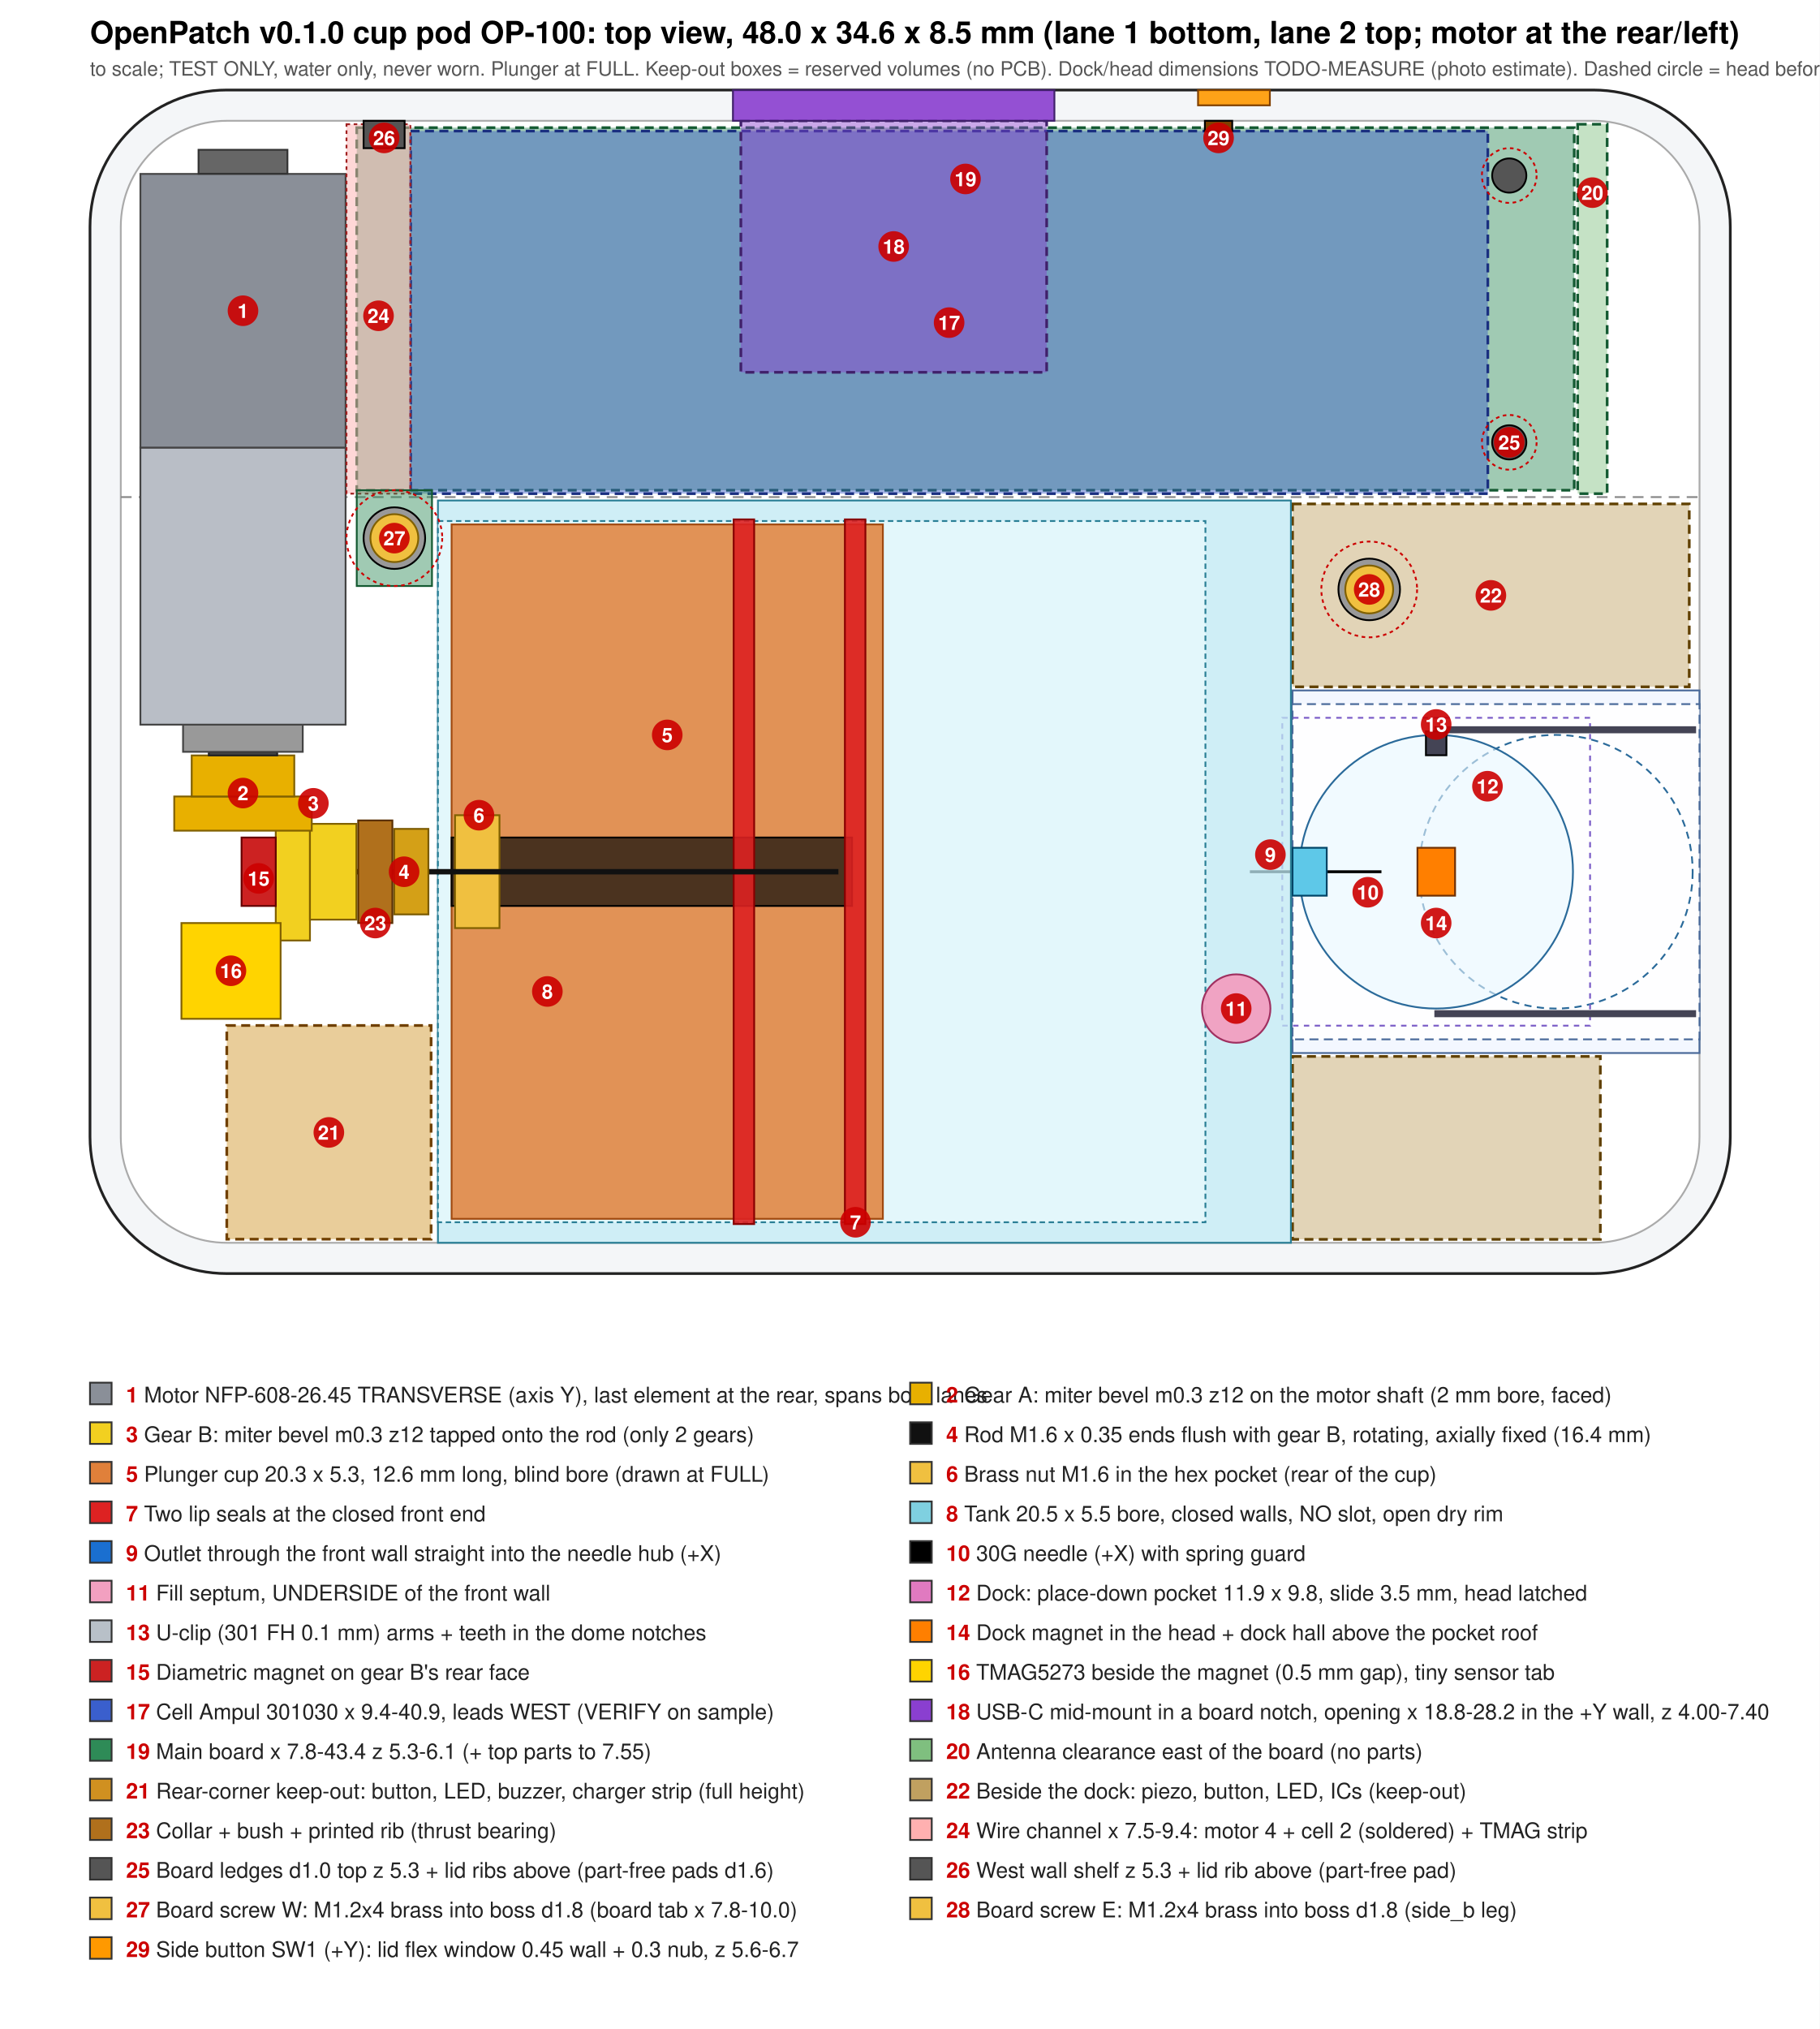
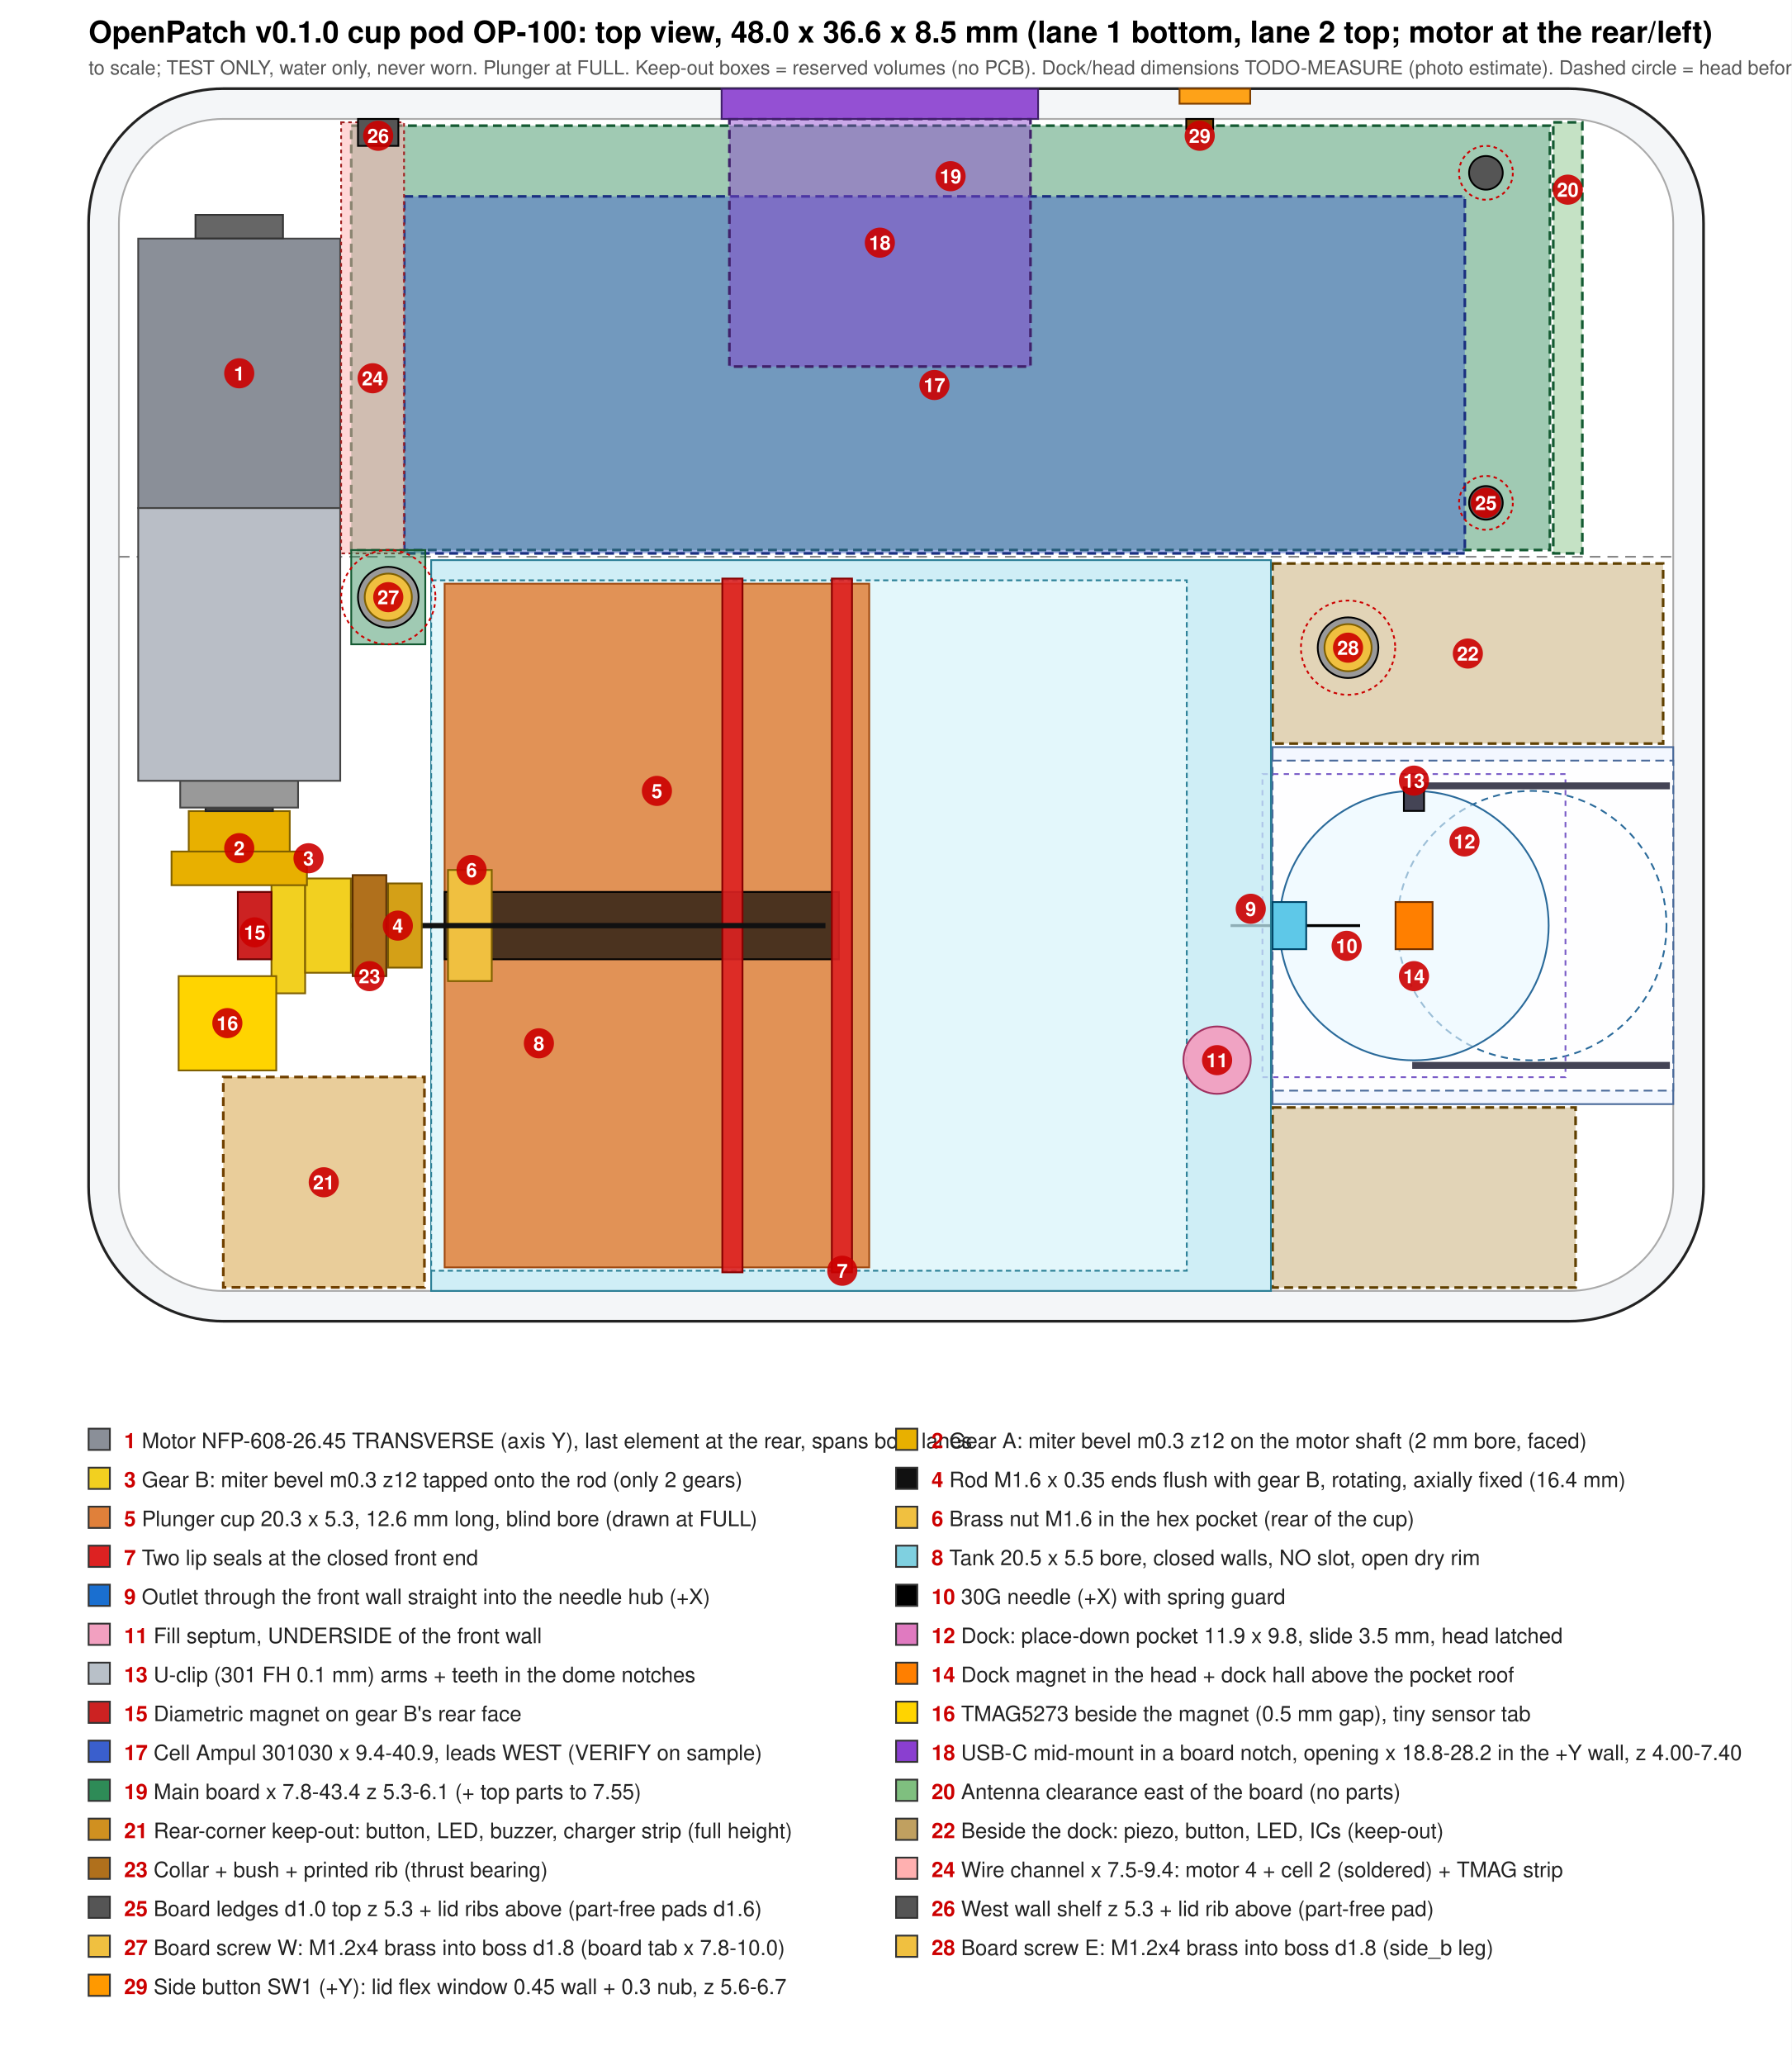
- <svg xmlns="http://www.w3.org/2000/svg" width="1011" height="1127" viewBox="0 0 1011 1127" font-family="Helvetica,Arial,sans-serif">
+ <svg xmlns="http://www.w3.org/2000/svg" width="1011" height="1165" viewBox="0 0 1011 1165" font-family="Helvetica,Arial,sans-serif">
  <rect width="100%" height="100%" fill="#ffffff" />
-   <text x="50" y="24" font-size="17" font-weight="bold">OpenPatch v0.1.0 cup pod OP-100: top view, 48.0 x 34.6 x 8.5 mm (lane 1 bottom, lane 2 top; motor at the rear/left)</text>
+   <text x="50" y="24" font-size="17" font-weight="bold">OpenPatch v0.1.0 cup pod OP-100: top view, 48.0 x 36.6 x 8.5 mm (lane 1 bottom, lane 2 top; motor at the rear/left)</text>
  <text x="50" y="42" font-size="11" fill="#555">to scale; TEST ONLY, water only, never worn. Plunger at FULL. Keep-out boxes = reserved volumes (no PCB). Dock/head dimensions TODO-MEASURE (photo estimate). Dashed circle = head before the slide.</text>
-   <rect x="50.0" y="50.0" width="911.3" height="657.4" rx="76.0" fill="#f4f6f8" fill-opacity="1.0" stroke="#222" stroke-width="1.5" />
-   <rect x="67.1" y="67.1" width="877.1" height="623.2" rx="58.9" fill="#ffffff" fill-opacity="1.0" stroke="#aaa" stroke-width="1.0" />
-   <line x1="67.1" y1="276.1" x2="944.2" y2="276.1" stroke="#888" stroke-width="1.0" stroke-dasharray="6,4" />
-   <rect x="718.1" y="383.5" width="226.1" height="201.4" rx="0.0" fill="#e8f0ff" fill-opacity="0.5" stroke="#4a6a9a" stroke-width="1.0" />
-   <rect x="718.1" y="391.1" width="226.1" height="186.2" rx="0.0" fill="#ffffff" fill-opacity="0.9" stroke="#4a6a9a" stroke-width="1.0" stroke-dasharray="5,3" />
-   <circle cx="864.4" cy="484.2" r="76.0" fill="none" fill-opacity="1.0" stroke="#2a6a9a" stroke-width="1" stroke-dasharray="4,3" />
-   <circle cx="797.9" cy="484.2" r="76.0" fill="#e8f6ff" fill-opacity="0.6" stroke="#2a6a9a" stroke-width="1" />
-   <rect x="712.4" y="398.7" width="171.0" height="171.0" rx="0.0" fill="none" fill-opacity="1.0" stroke="#7a5cc7" stroke-width="1.0" stroke-dasharray="3,3" />
-   <rect x="797.9" y="562.1" width="143.4" height="1.9" rx="0.0" fill="#b8c0c8" fill-opacity="1.0" stroke="#445" stroke-width="2" />
-   <rect x="792.2" y="558.2" width="11.4" height="-5.7" rx="0.0" fill="#445" fill-opacity="1.0" stroke="#000" stroke-width="1.0" />
-   <rect x="797.9" y="404.4" width="143.4" height="1.9" rx="0.0" fill="#b8c0c8" fill-opacity="1.0" stroke="#445" stroke-width="2" />
-   <rect x="792.2" y="406.2" width="11.4" height="13.3" rx="0.0" fill="#445" fill-opacity="1.0" stroke="#000" stroke-width="1.0" />
-   <rect x="787.5" y="470.9" width="20.9" height="26.6" rx="0.0" fill="#ff7f00" fill-opacity="1.0" stroke="#703000" stroke-width="1.0" />
-   <line x1="694.4" y1="484.2" x2="767.5" y2="484.2" stroke="#000" stroke-width="1.6" />
-   <rect x="718.1" y="470.9" width="19.0" height="26.6" rx="0.0" fill="#5ec8e8" fill-opacity="1.0" stroke="#046" stroke-width="1.0" />
-   <rect x="198.2" y="70.9" width="676.4" height="201.4" rx="0.0" fill="#2e8b57" fill-opacity="0.45" stroke="#145a32" stroke-width="1.5" stroke-dasharray="5,3" />
-   <rect x="876.5" y="69.0" width="16.4" height="205.2" rx="0.0" fill="#7fbf7f" fill-opacity="0.45" stroke="#145a32" stroke-width="1.5" stroke-dasharray="5,3" />
-   <rect x="126.0" y="569.6" width="113.5" height="118.7" rx="0.0" fill="#d09020" fill-opacity="0.45" stroke="#704000" stroke-width="1.5" stroke-dasharray="5,3" />
-   <rect x="718.1" y="586.8" width="171.0" height="101.6" rx="0.0" fill="#c0a060" fill-opacity="0.45" stroke="#604000" stroke-width="1.5" stroke-dasharray="5,3" />
-   <rect x="718.1" y="279.9" width="220.4" height="101.6" rx="0.0" fill="#c0a060" fill-opacity="0.45" stroke="#604000" stroke-width="1.5" stroke-dasharray="5,3" />
-   <rect x="228.1" y="72.8" width="598.5" height="201.4" rx="0.0" fill="#3a5fcd" fill-opacity="0.45" stroke="#1a2f80" stroke-width="1.5" stroke-dasharray="5,3" />
+   <rect x="50.0" y="50.0" width="911.3" height="695.4" rx="76.0" fill="#f4f6f8" fill-opacity="1.0" stroke="#222" stroke-width="1.5" />
+   <rect x="67.1" y="67.1" width="877.1" height="661.2" rx="58.9" fill="#ffffff" fill-opacity="1.0" stroke="#aaa" stroke-width="1.0" />
+   <line x1="67.1" y1="314.1" x2="944.2" y2="314.1" stroke="#888" stroke-width="1.0" stroke-dasharray="6,4" />
+   <rect x="718.1" y="421.5" width="226.1" height="201.4" rx="0.0" fill="#e8f0ff" fill-opacity="0.5" stroke="#4a6a9a" stroke-width="1.0" />
+   <rect x="718.1" y="429.1" width="226.1" height="186.2" rx="0.0" fill="#ffffff" fill-opacity="0.9" stroke="#4a6a9a" stroke-width="1.0" stroke-dasharray="5,3" />
+   <circle cx="864.4" cy="522.2" r="76.0" fill="none" fill-opacity="1.0" stroke="#2a6a9a" stroke-width="1" stroke-dasharray="4,3" />
+   <circle cx="797.9" cy="522.2" r="76.0" fill="#e8f6ff" fill-opacity="0.6" stroke="#2a6a9a" stroke-width="1" />
+   <rect x="712.4" y="436.7" width="171.0" height="171.0" rx="0.0" fill="none" fill-opacity="1.0" stroke="#7a5cc7" stroke-width="1.0" stroke-dasharray="3,3" />
+   <rect x="797.9" y="600.1" width="143.4" height="1.9" rx="0.0" fill="#b8c0c8" fill-opacity="1.0" stroke="#445" stroke-width="2" />
+   <rect x="792.2" y="596.2" width="11.4" height="-5.7" rx="0.0" fill="#445" fill-opacity="1.0" stroke="#000" stroke-width="1.0" />
+   <rect x="797.9" y="442.4" width="143.4" height="1.9" rx="0.0" fill="#b8c0c8" fill-opacity="1.0" stroke="#445" stroke-width="2" />
+   <rect x="792.2" y="444.2" width="11.4" height="13.3" rx="0.0" fill="#445" fill-opacity="1.0" stroke="#000" stroke-width="1.0" />
+   <rect x="787.5" y="508.9" width="20.9" height="26.6" rx="0.0" fill="#ff7f00" fill-opacity="1.0" stroke="#703000" stroke-width="1.0" />
+   <line x1="694.4" y1="522.2" x2="767.5" y2="522.2" stroke="#000" stroke-width="1.6" />
+   <rect x="718.1" y="508.9" width="19.0" height="26.6" rx="0.0" fill="#5ec8e8" fill-opacity="1.0" stroke="#046" stroke-width="1.0" />
+   <rect x="198.2" y="70.9" width="676.4" height="239.4" rx="0.0" fill="#2e8b57" fill-opacity="0.45" stroke="#145a32" stroke-width="1.5" stroke-dasharray="5,3" />
+   <rect x="876.5" y="69.0" width="16.4" height="243.2" rx="0.0" fill="#7fbf7f" fill-opacity="0.45" stroke="#145a32" stroke-width="1.5" stroke-dasharray="5,3" />
+   <rect x="126.0" y="607.6" width="113.5" height="118.7" rx="0.0" fill="#d09020" fill-opacity="0.45" stroke="#704000" stroke-width="1.5" stroke-dasharray="5,3" />
+   <rect x="718.1" y="624.8" width="171.0" height="101.6" rx="0.0" fill="#c0a060" fill-opacity="0.45" stroke="#604000" stroke-width="1.5" stroke-dasharray="5,3" />
+   <rect x="718.1" y="317.9" width="220.4" height="101.6" rx="0.0" fill="#c0a060" fill-opacity="0.45" stroke="#604000" stroke-width="1.5" stroke-dasharray="5,3" />
+   <rect x="228.1" y="110.8" width="598.5" height="201.4" rx="0.0" fill="#3a5fcd" fill-opacity="0.45" stroke="#1a2f80" stroke-width="1.5" stroke-dasharray="5,3" />
  <rect x="411.6" y="67.1" width="169.9" height="139.7" rx="0.0" fill="#8a3fd0" fill-opacity="0.45" stroke="#40206a" stroke-width="1.5" stroke-dasharray="5,3" />
-   <rect x="243.3" y="278.0" width="473.9" height="412.3" rx="0.0" fill="#bfe8f2" fill-opacity="0.75" stroke="#2a7f96" stroke-width="1.0" />
-   <rect x="243.3" y="289.4" width="426.4" height="389.5" rx="0.0" fill="#e8f8fc" fill-opacity="0.8" stroke="#2a7f96" stroke-width="1.0" stroke-dasharray="3,2" />
-   <rect x="250.9" y="291.3" width="239.6" height="385.7" rx="0.0" fill="#e0803a" fill-opacity="0.85" stroke="#a04a10" stroke-width="1.0" />
-   <rect x="250.9" y="465.2" width="222.5" height="38.0" rx="0.0" fill="#3b2a1a" fill-opacity="0.9" stroke="#000" stroke-width="1.0" />
-   <rect x="407.6" y="288.5" width="11.4" height="391.4" rx="0.0" fill="#dd2222" fill-opacity="0.9" stroke="#880000" stroke-width="1.0" />
-   <rect x="469.4" y="288.5" width="11.4" height="391.4" rx="0.0" fill="#dd2222" fill-opacity="0.9" stroke="#880000" stroke-width="1.0" />
-   <rect x="252.8" y="452.8" width="24.7" height="62.7" rx="0.0" fill="#f0c040" fill-opacity="1.0" stroke="#806000" stroke-width="1.0" />
-   <line x1="153.2" y1="484.2" x2="465.8" y2="484.2" stroke="#111" stroke-width="3.0" />
-   <rect x="219.0" y="460.4" width="19.0" height="47.5" rx="0.0" fill="#d4a017" fill-opacity="1.0" stroke="#7a5a00" stroke-width="1.0" />
-   <rect x="199.0" y="455.7" width="19.0" height="57.0" rx="0.0" fill="#b0701c" fill-opacity="1.0" stroke="#5a3000" stroke-width="1.0" />
-   <rect x="153.2" y="446.0" width="19.0" height="76.4" rx="0.0" fill="#f2d020" fill-opacity="1.0" stroke="#806000" stroke-width="1.0" />
-   <rect x="172.2" y="457.6" width="25.8" height="53.2" rx="0.0" fill="#f2d020" fill-opacity="1.0" stroke="#806000" stroke-width="1.0" />
-   <rect x="134.2" y="465.2" width="19.0" height="38.0" rx="0.0" fill="#cc2222" fill-opacity="1.0" stroke="#660000" stroke-width="1.0" />
-   <rect x="100.8" y="512.7" width="55.1" height="53.2" rx="0.0" fill="#ffd400" fill-opacity="1.0" stroke="#806000" stroke-width="1.0" />
-   <rect x="96.8" y="442.4" width="76.4" height="19.0" rx="0.0" fill="#e8b000" fill-opacity="1.0" stroke="#806000" stroke-width="1.0" />
-   <rect x="106.5" y="419.6" width="57.0" height="22.8" rx="0.0" fill="#e8b000" fill-opacity="1.0" stroke="#806000" stroke-width="1.0" />
-   <rect x="116.0" y="417.7" width="38.0" height="1.9" rx="0.0" fill="#444" fill-opacity="1.0" stroke="#222" stroke-width="1.0" />
-   <rect x="101.7" y="402.4" width="66.5" height="15.2" rx="0.0" fill="#999" fill-opacity="1.0" stroke="#444" stroke-width="1.0" />
-   <rect x="78.0" y="248.6" width="114.0" height="153.9" rx="0.0" fill="#b9bec6" fill-opacity="1.0" stroke="#444" stroke-width="1.0" />
-   <rect x="78.0" y="96.6" width="114.0" height="152.0" rx="0.0" fill="#8a8f98" fill-opacity="1.0" stroke="#444" stroke-width="1.0" />
-   <rect x="110.3" y="83.2" width="49.4" height="13.3" rx="0.0" fill="#666" fill-opacity="1.0" stroke="#333" stroke-width="1.0" />
-   <circle cx="686.8" cy="560.2" r="19.0" fill="#f2a0c0" fill-opacity="0.95" stroke="#a03060" stroke-width="1" />
+   <rect x="243.3" y="316.0" width="473.9" height="412.3" rx="0.0" fill="#bfe8f2" fill-opacity="0.75" stroke="#2a7f96" stroke-width="1.0" />
+   <rect x="243.3" y="327.4" width="426.4" height="389.5" rx="0.0" fill="#e8f8fc" fill-opacity="0.8" stroke="#2a7f96" stroke-width="1.0" stroke-dasharray="3,2" />
+   <rect x="250.9" y="329.3" width="239.6" height="385.7" rx="0.0" fill="#e0803a" fill-opacity="0.85" stroke="#a04a10" stroke-width="1.0" />
+   <rect x="250.9" y="503.2" width="222.5" height="38.0" rx="0.0" fill="#3b2a1a" fill-opacity="0.9" stroke="#000" stroke-width="1.0" />
+   <rect x="407.6" y="326.4" width="11.4" height="391.4" rx="0.0" fill="#dd2222" fill-opacity="0.9" stroke="#880000" stroke-width="1.0" />
+   <rect x="469.4" y="326.4" width="11.4" height="391.4" rx="0.0" fill="#dd2222" fill-opacity="0.9" stroke="#880000" stroke-width="1.0" />
+   <rect x="252.8" y="490.8" width="24.7" height="62.7" rx="0.0" fill="#f0c040" fill-opacity="1.0" stroke="#806000" stroke-width="1.0" />
+   <line x1="153.2" y1="522.2" x2="465.8" y2="522.2" stroke="#111" stroke-width="3.0" />
+   <rect x="219.0" y="498.4" width="19.0" height="47.5" rx="0.0" fill="#d4a017" fill-opacity="1.0" stroke="#7a5a00" stroke-width="1.0" />
+   <rect x="199.0" y="493.7" width="19.0" height="57.0" rx="0.0" fill="#b0701c" fill-opacity="1.0" stroke="#5a3000" stroke-width="1.0" />
+   <rect x="153.2" y="484.0" width="19.0" height="76.4" rx="0.0" fill="#f2d020" fill-opacity="1.0" stroke="#806000" stroke-width="1.0" />
+   <rect x="172.2" y="495.6" width="25.8" height="53.2" rx="0.0" fill="#f2d020" fill-opacity="1.0" stroke="#806000" stroke-width="1.0" />
+   <rect x="134.2" y="503.2" width="19.0" height="38.0" rx="0.0" fill="#cc2222" fill-opacity="1.0" stroke="#660000" stroke-width="1.0" />
+   <rect x="100.8" y="550.7" width="55.1" height="53.2" rx="0.0" fill="#ffd400" fill-opacity="1.0" stroke="#806000" stroke-width="1.0" />
+   <rect x="96.8" y="480.4" width="76.4" height="19.0" rx="0.0" fill="#e8b000" fill-opacity="1.0" stroke="#806000" stroke-width="1.0" />
+   <rect x="106.5" y="457.6" width="57.0" height="22.8" rx="0.0" fill="#e8b000" fill-opacity="1.0" stroke="#806000" stroke-width="1.0" />
+   <rect x="116.0" y="455.7" width="38.0" height="1.9" rx="0.0" fill="#444" fill-opacity="1.0" stroke="#222" stroke-width="1.0" />
+   <rect x="101.7" y="440.4" width="66.5" height="15.2" rx="0.0" fill="#999" fill-opacity="1.0" stroke="#444" stroke-width="1.0" />
+   <rect x="78.0" y="286.6" width="114.0" height="153.9" rx="0.0" fill="#b9bec6" fill-opacity="1.0" stroke="#444" stroke-width="1.0" />
+   <rect x="78.0" y="134.6" width="114.0" height="152.0" rx="0.0" fill="#8a8f98" fill-opacity="1.0" stroke="#444" stroke-width="1.0" />
+   <rect x="110.3" y="121.2" width="49.4" height="13.3" rx="0.0" fill="#666" fill-opacity="1.0" stroke="#333" stroke-width="1.0" />
+   <circle cx="686.8" cy="598.1" r="19.0" fill="#f2a0c0" fill-opacity="0.95" stroke="#a03060" stroke-width="1" />
  <rect x="407.2" y="50.0" width="178.6" height="17.1" rx="0.0" fill="#8a3fd0" fill-opacity="0.9" stroke="#40206a" stroke-width="1.0" />
-   <rect x="192.5" y="69.0" width="35.5" height="205.2" rx="0.0" fill="#ffb0b0" fill-opacity="0.5" stroke="#a02020" stroke-width="1.0" stroke-dasharray="2,2" />
-   <circle cx="838.5" cy="245.7" r="15.2" fill="none" fill-opacity="1.0" stroke="#c00" stroke-width="1" stroke-dasharray="2,2" />
-   <circle cx="838.5" cy="245.7" r="9.5" fill="#555" fill-opacity="1.0" stroke="#000" stroke-width="1" />
+   <rect x="192.5" y="69.0" width="35.5" height="243.2" rx="0.0" fill="#ffb0b0" fill-opacity="0.5" stroke="#a02020" stroke-width="1.0" stroke-dasharray="2,2" />
+   <circle cx="838.5" cy="283.7" r="15.2" fill="none" fill-opacity="1.0" stroke="#c00" stroke-width="1" stroke-dasharray="2,2" />
+   <circle cx="838.5" cy="283.7" r="9.5" fill="#555" fill-opacity="1.0" stroke="#000" stroke-width="1" />
  <circle cx="838.5" cy="97.5" r="15.2" fill="none" fill-opacity="1.0" stroke="#c00" stroke-width="1" stroke-dasharray="2,2" />
  <circle cx="838.5" cy="97.5" r="9.5" fill="#555" fill-opacity="1.0" stroke="#000" stroke-width="1" />
  <rect x="202.0" y="67.1" width="22.8" height="15.2" rx="0.0" fill="#555" fill-opacity="1.0" stroke="#000" stroke-width="1.0" />
-   <rect x="198.2" y="272.3" width="41.8" height="53.2" rx="0.0" fill="#2e8b57" fill-opacity="0.45" stroke="#145a32" stroke-width="1.0" />
-   <circle cx="219.1" cy="298.9" r="26.6" fill="none" fill-opacity="1.0" stroke="#c00" stroke-width="1" stroke-dasharray="2,2" />
-   <circle cx="219.1" cy="298.9" r="17.1" fill="#999" fill-opacity="1.0" stroke="#000" stroke-width="1" />
-   <circle cx="219.1" cy="298.9" r="13.3" fill="#f0c040" fill-opacity="1.0" stroke="#806000" stroke-width="1" />
-   <circle cx="760.7" cy="327.4" r="26.6" fill="none" fill-opacity="1.0" stroke="#c00" stroke-width="1" stroke-dasharray="2,2" />
-   <circle cx="760.7" cy="327.4" r="17.1" fill="#999" fill-opacity="1.0" stroke="#000" stroke-width="1" />
-   <circle cx="760.7" cy="327.4" r="13.3" fill="#f0c040" fill-opacity="1.0" stroke="#806000" stroke-width="1" />
+   <rect x="198.2" y="310.3" width="41.8" height="53.2" rx="0.0" fill="#2e8b57" fill-opacity="0.45" stroke="#145a32" stroke-width="1.0" />
+   <circle cx="219.1" cy="336.9" r="26.6" fill="none" fill-opacity="1.0" stroke="#c00" stroke-width="1" stroke-dasharray="2,2" />
+   <circle cx="219.1" cy="336.9" r="17.1" fill="#999" fill-opacity="1.0" stroke="#000" stroke-width="1" />
+   <circle cx="219.1" cy="336.9" r="13.3" fill="#f0c040" fill-opacity="1.0" stroke="#806000" stroke-width="1" />
+   <circle cx="760.7" cy="365.4" r="26.6" fill="none" fill-opacity="1.0" stroke="#c00" stroke-width="1" stroke-dasharray="2,2" />
+   <circle cx="760.7" cy="365.4" r="17.1" fill="#999" fill-opacity="1.0" stroke="#000" stroke-width="1" />
+   <circle cx="760.7" cy="365.4" r="13.3" fill="#f0c040" fill-opacity="1.0" stroke="#806000" stroke-width="1" />
  <rect x="665.6" y="50.0" width="39.9" height="8.5" rx="0.0" fill="#ff9900" fill-opacity="0.9" stroke="#804000" stroke-width="1.0" />
  <rect x="669.4" y="67.1" width="15.2" height="5.7" rx="0.0" fill="#804000" fill-opacity="1.0" stroke="#000" stroke-width="1.0" />
-   <circle cx="135.0" cy="172.6" r="8.5" fill="#c00" fill-opacity="0.9" />
-   <text x="135.0" y="176.6" font-size="11" fill="#fff" text-anchor="middle" font-weight="bold">1</text>
-   <rect x="50.0" y="768" width="12" height="12" fill="#8a8f98" stroke="#333" />
-   <text x="70.0" y="779" font-size="12" fill="#222">
+   <circle cx="135.0" cy="210.6" r="8.5" fill="#c00" fill-opacity="0.9" />
+   <text x="135.0" y="214.6" font-size="11" fill="#fff" text-anchor="middle" font-weight="bold">1</text>
+   <rect x="50.0" y="806" width="12" height="12" fill="#8a8f98" stroke="#333" />
+   <text x="70.0" y="817" font-size="12" fill="#222">
    <tspan fill="#c00" font-weight="bold">1</tspan>  Motor NFP-608-26.45 TRANSVERSE (axis Y), last element at the rear, spans both lanes</text>
-   <circle cx="135.0" cy="440.5" r="8.5" fill="#c00" fill-opacity="0.9" />
-   <text x="135.0" y="444.5" font-size="11" fill="#fff" text-anchor="middle" font-weight="bold">2</text>
-   <rect x="505.651" y="768" width="12" height="12" fill="#e8b000" stroke="#333" />
-   <text x="525.651" y="779" font-size="12" fill="#222">
+   <circle cx="135.0" cy="478.5" r="8.5" fill="#c00" fill-opacity="0.9" />
+   <text x="135.0" y="482.5" font-size="11" fill="#fff" text-anchor="middle" font-weight="bold">2</text>
+   <rect x="505.651" y="806" width="12" height="12" fill="#e8b000" stroke="#333" />
+   <text x="525.651" y="817" font-size="12" fill="#222">
    <tspan fill="#c00" font-weight="bold">2</tspan>  Gear A: miter bevel m0.3 z12 on the motor shaft (2 mm bore, faced)</text>
-   <circle cx="174.1" cy="446.2" r="8.5" fill="#c00" fill-opacity="0.9" />
-   <text x="174.1" y="450.2" font-size="11" fill="#fff" text-anchor="middle" font-weight="bold">3</text>
-   <rect x="50.0" y="790" width="12" height="12" fill="#f2d020" stroke="#333" />
-   <text x="70.0" y="801" font-size="12" fill="#222">
+   <circle cx="174.1" cy="484.2" r="8.5" fill="#c00" fill-opacity="0.9" />
+   <text x="174.1" y="488.2" font-size="11" fill="#fff" text-anchor="middle" font-weight="bold">3</text>
+   <rect x="50.0" y="828" width="12" height="12" fill="#f2d020" stroke="#333" />
+   <text x="70.0" y="839" font-size="12" fill="#222">
    <tspan fill="#c00" font-weight="bold">3</tspan>  Gear B: miter bevel m0.3 z12 tapped onto the rod (only 2 gears)</text>
-   <circle cx="224.5" cy="484.2" r="8.5" fill="#c00" fill-opacity="0.9" />
-   <text x="224.5" y="488.2" font-size="11" fill="#fff" text-anchor="middle" font-weight="bold">4</text>
-   <rect x="505.651" y="790" width="12" height="12" fill="#111111" stroke="#333" />
-   <text x="525.651" y="801" font-size="12" fill="#222">
+   <circle cx="224.5" cy="522.2" r="8.5" fill="#c00" fill-opacity="0.9" />
+   <text x="224.5" y="526.2" font-size="11" fill="#fff" text-anchor="middle" font-weight="bold">4</text>
+   <rect x="505.651" y="828" width="12" height="12" fill="#111111" stroke="#333" />
+   <text x="525.651" y="839" font-size="12" fill="#222">
    <tspan fill="#c00" font-weight="bold">4</tspan>  Rod M1.6 x 0.35 ends flush with gear B, rotating, axially fixed (16.4 mm)</text>
-   <circle cx="370.7" cy="408.2" r="8.5" fill="#c00" fill-opacity="0.9" />
-   <text x="370.7" y="412.2" font-size="11" fill="#fff" text-anchor="middle" font-weight="bold">5</text>
-   <rect x="50.0" y="812" width="12" height="12" fill="#e0803a" stroke="#333" />
-   <text x="70.0" y="823" font-size="12" fill="#222">
+   <circle cx="370.7" cy="446.2" r="8.5" fill="#c00" fill-opacity="0.9" />
+   <text x="370.7" y="450.2" font-size="11" fill="#fff" text-anchor="middle" font-weight="bold">5</text>
+   <rect x="50.0" y="850" width="12" height="12" fill="#e0803a" stroke="#333" />
+   <text x="70.0" y="861" font-size="12" fill="#222">
    <tspan fill="#c00" font-weight="bold">5</tspan>  Plunger cup 20.3 x 5.3, 12.6 mm long, blind bore (drawn at FULL)</text>
-   <circle cx="266.1" cy="452.8" r="8.5" fill="#c00" fill-opacity="0.9" />
-   <text x="266.1" y="456.8" font-size="11" fill="#fff" text-anchor="middle" font-weight="bold">6</text>
-   <rect x="505.651" y="812" width="12" height="12" fill="#f0c040" stroke="#333" />
-   <text x="525.651" y="823" font-size="12" fill="#222">
+   <circle cx="266.1" cy="490.8" r="8.5" fill="#c00" fill-opacity="0.9" />
+   <text x="266.1" y="494.8" font-size="11" fill="#fff" text-anchor="middle" font-weight="bold">6</text>
+   <rect x="505.651" y="850" width="12" height="12" fill="#f0c040" stroke="#333" />
+   <text x="525.651" y="861" font-size="12" fill="#222">
    <tspan fill="#c00" font-weight="bold">6</tspan>  Brass nut M1.6 in the hex pocket (rear of the cup)</text>
-   <circle cx="475.3" cy="678.9" r="8.5" fill="#c00" fill-opacity="0.9" />
-   <text x="475.3" y="682.9" font-size="11" fill="#fff" text-anchor="middle" font-weight="bold">7</text>
-   <rect x="50.0" y="834" width="12" height="12" fill="#dd2222" stroke="#333" />
-   <text x="70.0" y="845" font-size="12" fill="#222">
+   <circle cx="475.3" cy="716.9" r="8.5" fill="#c00" fill-opacity="0.9" />
+   <text x="475.3" y="720.9" font-size="11" fill="#fff" text-anchor="middle" font-weight="bold">7</text>
+   <rect x="50.0" y="872" width="12" height="12" fill="#dd2222" stroke="#333" />
+   <text x="70.0" y="883" font-size="12" fill="#222">
    <tspan fill="#c00" font-weight="bold">7</tspan>  Two lip seals at the closed front end</text>
-   <circle cx="304.1" cy="550.7" r="8.5" fill="#c00" fill-opacity="0.9" />
-   <text x="304.1" y="554.7" font-size="11" fill="#fff" text-anchor="middle" font-weight="bold">8</text>
-   <rect x="505.651" y="834" width="12" height="12" fill="#7fd0e0" stroke="#333" />
-   <text x="525.651" y="845" font-size="12" fill="#222">
+   <circle cx="304.1" cy="588.6" r="8.5" fill="#c00" fill-opacity="0.9" />
+   <text x="304.1" y="592.6" font-size="11" fill="#fff" text-anchor="middle" font-weight="bold">8</text>
+   <rect x="505.651" y="872" width="12" height="12" fill="#7fd0e0" stroke="#333" />
+   <text x="525.651" y="883" font-size="12" fill="#222">
    <tspan fill="#c00" font-weight="bold">8</tspan>  Tank 20.5 x 5.5 bore, closed walls, NO slot, open dry rim</text>
-   <circle cx="705.8" cy="474.7" r="8.5" fill="#c00" fill-opacity="0.9" />
-   <text x="705.8" y="478.7" font-size="11" fill="#fff" text-anchor="middle" font-weight="bold">9</text>
-   <rect x="50.0" y="856" width="12" height="12" fill="#1a6fd0" stroke="#333" />
-   <text x="70.0" y="867" font-size="12" fill="#222">
+   <circle cx="705.8" cy="512.7" r="8.5" fill="#c00" fill-opacity="0.9" />
+   <text x="705.8" y="516.7" font-size="11" fill="#fff" text-anchor="middle" font-weight="bold">9</text>
+   <rect x="50.0" y="894" width="12" height="12" fill="#1a6fd0" stroke="#333" />
+   <text x="70.0" y="905" font-size="12" fill="#222">
    <tspan fill="#c00" font-weight="bold">9</tspan>  Outlet through the front wall straight into the needle hub (+X)</text>
-   <circle cx="759.9" cy="495.6" r="8.5" fill="#c00" fill-opacity="0.9" />
-   <text x="759.9" y="499.6" font-size="11" fill="#fff" text-anchor="middle" font-weight="bold">10</text>
-   <rect x="505.651" y="856" width="12" height="12" fill="#000000" stroke="#333" />
-   <text x="525.651" y="867" font-size="12" fill="#222">
+   <circle cx="759.9" cy="533.6" r="8.5" fill="#c00" fill-opacity="0.9" />
+   <text x="759.9" y="537.6" font-size="11" fill="#fff" text-anchor="middle" font-weight="bold">10</text>
+   <rect x="505.651" y="894" width="12" height="12" fill="#000000" stroke="#333" />
+   <text x="525.651" y="905" font-size="12" fill="#222">
    <tspan fill="#c00" font-weight="bold">10</tspan>  30G needle (+X) with spring guard</text>
-   <circle cx="686.8" cy="560.2" r="8.5" fill="#c00" fill-opacity="0.9" />
-   <text x="686.8" y="564.2" font-size="11" fill="#fff" text-anchor="middle" font-weight="bold">11</text>
-   <rect x="50.0" y="878" width="12" height="12" fill="#f2a0c0" stroke="#333" />
-   <text x="70.0" y="889" font-size="12" fill="#222">
+   <circle cx="686.8" cy="598.1" r="8.5" fill="#c00" fill-opacity="0.9" />
+   <text x="686.8" y="602.1" font-size="11" fill="#fff" text-anchor="middle" font-weight="bold">11</text>
+   <rect x="50.0" y="916" width="12" height="12" fill="#f2a0c0" stroke="#333" />
+   <text x="70.0" y="927" font-size="12" fill="#222">
    <tspan fill="#c00" font-weight="bold">11</tspan>  Fill septum, UNDERSIDE of the front wall</text>
-   <circle cx="826.4" cy="436.7" r="8.5" fill="#c00" fill-opacity="0.9" />
-   <text x="826.4" y="440.7" font-size="11" fill="#fff" text-anchor="middle" font-weight="bold">12</text>
-   <rect x="505.651" y="878" width="12" height="12" fill="#e07ac0" stroke="#333" />
-   <text x="525.651" y="889" font-size="12" fill="#222">
+   <circle cx="826.4" cy="474.7" r="8.5" fill="#c00" fill-opacity="0.9" />
+   <text x="826.4" y="478.7" font-size="11" fill="#fff" text-anchor="middle" font-weight="bold">12</text>
+   <rect x="505.651" y="916" width="12" height="12" fill="#e07ac0" stroke="#333" />
+   <text x="525.651" y="927" font-size="12" fill="#222">
    <tspan fill="#c00" font-weight="bold">12</tspan>  Dock: place-down pocket 11.9 x 9.8, slide 3.5 mm, head latched</text>
-   <circle cx="797.9" cy="402.4" r="8.5" fill="#c00" fill-opacity="0.9" />
-   <text x="797.9" y="406.4" font-size="11" fill="#fff" text-anchor="middle" font-weight="bold">13</text>
-   <rect x="50.0" y="900" width="12" height="12" fill="#b8c0c8" stroke="#333" />
-   <text x="70.0" y="911" font-size="12" fill="#222">
+   <circle cx="797.9" cy="440.4" r="8.5" fill="#c00" fill-opacity="0.9" />
+   <text x="797.9" y="444.4" font-size="11" fill="#fff" text-anchor="middle" font-weight="bold">13</text>
+   <rect x="50.0" y="938" width="12" height="12" fill="#b8c0c8" stroke="#333" />
+   <text x="70.0" y="949" font-size="12" fill="#222">
    <tspan fill="#c00" font-weight="bold">13</tspan>  U-clip (301 FH 0.1 mm) arms + teeth in the dome notches</text>
-   <circle cx="797.9" cy="512.7" r="8.5" fill="#c00" fill-opacity="0.9" />
-   <text x="797.9" y="516.7" font-size="11" fill="#fff" text-anchor="middle" font-weight="bold">14</text>
-   <rect x="505.651" y="900" width="12" height="12" fill="#ff7f00" stroke="#333" />
-   <text x="525.651" y="911" font-size="12" fill="#222">
+   <circle cx="797.9" cy="550.7" r="8.5" fill="#c00" fill-opacity="0.9" />
+   <text x="797.9" y="554.7" font-size="11" fill="#fff" text-anchor="middle" font-weight="bold">14</text>
+   <rect x="505.651" y="938" width="12" height="12" fill="#ff7f00" stroke="#333" />
+   <text x="525.651" y="949" font-size="12" fill="#222">
    <tspan fill="#c00" font-weight="bold">14</tspan>  Dock magnet in the head + dock hall above the pocket roof</text>
-   <circle cx="143.7" cy="487.9" r="8.5" fill="#c00" fill-opacity="0.9" />
-   <text x="143.7" y="491.9" font-size="11" fill="#fff" text-anchor="middle" font-weight="bold">15</text>
-   <rect x="50.0" y="922" width="12" height="12" fill="#cc2222" stroke="#333" />
-   <text x="70.0" y="933" font-size="12" fill="#222">
+   <circle cx="143.7" cy="526.0" r="8.5" fill="#c00" fill-opacity="0.9" />
+   <text x="143.7" y="530.0" font-size="11" fill="#fff" text-anchor="middle" font-weight="bold">15</text>
+   <rect x="50.0" y="960" width="12" height="12" fill="#cc2222" stroke="#333" />
+   <text x="70.0" y="971" font-size="12" fill="#222">
    <tspan fill="#c00" font-weight="bold">15</tspan>  Diametric magnet on gear B's rear face</text>
-   <circle cx="128.3" cy="539.2" r="8.5" fill="#c00" fill-opacity="0.9" />
-   <text x="128.3" y="543.2" font-size="11" fill="#fff" text-anchor="middle" font-weight="bold">16</text>
-   <rect x="505.651" y="922" width="12" height="12" fill="#ffd400" stroke="#333" />
-   <text x="525.651" y="933" font-size="12" fill="#222">
+   <circle cx="128.3" cy="577.2" r="8.5" fill="#c00" fill-opacity="0.9" />
+   <text x="128.3" y="581.2" font-size="11" fill="#fff" text-anchor="middle" font-weight="bold">16</text>
+   <rect x="505.651" y="960" width="12" height="12" fill="#ffd400" stroke="#333" />
+   <text x="525.651" y="971" font-size="12" fill="#222">
    <tspan fill="#c00" font-weight="bold">16</tspan>  TMAG5273 beside the magnet (0.5 mm gap), tiny sensor tab</text>
-   <circle cx="527.3" cy="179.2" r="8.5" fill="#c00" fill-opacity="0.9" />
-   <text x="527.3" y="183.2" font-size="11" fill="#fff" text-anchor="middle" font-weight="bold">17</text>
-   <rect x="50.0" y="944" width="12" height="12" fill="#3a5fcd" stroke="#333" />
-   <text x="70.0" y="955" font-size="12" fill="#222">
+   <circle cx="527.3" cy="217.2" r="8.5" fill="#c00" fill-opacity="0.9" />
+   <text x="527.3" y="221.2" font-size="11" fill="#fff" text-anchor="middle" font-weight="bold">17</text>
+   <rect x="50.0" y="982" width="12" height="12" fill="#3a5fcd" stroke="#333" />
+   <text x="70.0" y="993" font-size="12" fill="#222">
    <tspan fill="#c00" font-weight="bold">17</tspan>  Cell Ampul 301030 x 9.4-40.9, leads WEST (VERIFY on sample)</text>
  <circle cx="496.5" cy="136.9" r="8.5" fill="#c00" fill-opacity="0.9" />
  <text x="496.5" y="140.9" font-size="11" fill="#fff" text-anchor="middle" font-weight="bold">18</text>
-   <rect x="505.651" y="944" width="12" height="12" fill="#8a3fd0" stroke="#333" />
-   <text x="525.651" y="955" font-size="12" fill="#222">
+   <rect x="505.651" y="982" width="12" height="12" fill="#8a3fd0" stroke="#333" />
+   <text x="525.651" y="993" font-size="12" fill="#222">
    <tspan fill="#c00" font-weight="bold">18</tspan>  USB-C mid-mount in a board notch, opening x 18.8-28.2 in the +Y wall, z 4.00-7.40</text>
  <circle cx="536.4" cy="99.4" r="8.5" fill="#c00" fill-opacity="0.9" />
  <text x="536.4" y="103.4" font-size="11" fill="#fff" text-anchor="middle" font-weight="bold">19</text>
-   <rect x="50.0" y="966" width="12" height="12" fill="#2e8b57" stroke="#333" />
-   <text x="70.0" y="977" font-size="12" fill="#222">
+   <rect x="50.0" y="1004" width="12" height="12" fill="#2e8b57" stroke="#333" />
+   <text x="70.0" y="1015" font-size="12" fill="#222">
    <tspan fill="#c00" font-weight="bold">19</tspan>  Main board x 7.8-43.4 z 5.3-6.1 (+ top parts to 7.55)</text>
  <circle cx="884.7" cy="107.0" r="8.5" fill="#c00" fill-opacity="0.9" />
  <text x="884.7" y="111.0" font-size="11" fill="#fff" text-anchor="middle" font-weight="bold">20</text>
-   <rect x="505.651" y="966" width="12" height="12" fill="#7fbf7f" stroke="#333" />
-   <text x="525.651" y="977" font-size="12" fill="#222">
+   <rect x="505.651" y="1004" width="12" height="12" fill="#7fbf7f" stroke="#333" />
+   <text x="525.651" y="1015" font-size="12" fill="#222">
    <tspan fill="#c00" font-weight="bold">20</tspan>  Antenna clearance east of the board (no parts)</text>
-   <circle cx="182.7" cy="629.0" r="8.5" fill="#c00" fill-opacity="0.9" />
-   <text x="182.7" y="633.0" font-size="11" fill="#fff" text-anchor="middle" font-weight="bold">21</text>
-   <rect x="50.0" y="988" width="12" height="12" fill="#d09020" stroke="#333" />
-   <text x="70.0" y="999" font-size="12" fill="#222">
+   <circle cx="182.7" cy="667.0" r="8.5" fill="#c00" fill-opacity="0.9" />
+   <text x="182.7" y="671.0" font-size="11" fill="#fff" text-anchor="middle" font-weight="bold">21</text>
+   <rect x="50.0" y="1026" width="12" height="12" fill="#d09020" stroke="#333" />
+   <text x="70.0" y="1037" font-size="12" fill="#222">
    <tspan fill="#c00" font-weight="bold">21</tspan>  Rear-corner keep-out: button, LED, buzzer, charger strip (full height)</text>
-   <circle cx="828.3" cy="330.7" r="8.5" fill="#c00" fill-opacity="0.9" />
-   <text x="828.3" y="334.7" font-size="11" fill="#fff" text-anchor="middle" font-weight="bold">22</text>
-   <rect x="505.651" y="988" width="12" height="12" fill="#c0a060" stroke="#333" />
-   <text x="525.651" y="999" font-size="12" fill="#222">
+   <circle cx="828.3" cy="368.7" r="8.5" fill="#c00" fill-opacity="0.9" />
+   <text x="828.3" y="372.7" font-size="11" fill="#fff" text-anchor="middle" font-weight="bold">22</text>
+   <rect x="505.651" y="1026" width="12" height="12" fill="#c0a060" stroke="#333" />
+   <text x="525.651" y="1037" font-size="12" fill="#222">
    <tspan fill="#c00" font-weight="bold">22</tspan>  Beside the dock: piezo, button, LED, ICs (keep-out)</text>
-   <circle cx="208.5" cy="512.7" r="8.5" fill="#c00" fill-opacity="0.9" />
-   <text x="208.5" y="516.7" font-size="11" fill="#fff" text-anchor="middle" font-weight="bold">23</text>
-   <rect x="50.0" y="1010" width="12" height="12" fill="#b0701c" stroke="#333" />
-   <text x="70.0" y="1021" font-size="12" fill="#222">
+   <circle cx="208.5" cy="550.7" r="8.5" fill="#c00" fill-opacity="0.9" />
+   <text x="208.5" y="554.7" font-size="11" fill="#fff" text-anchor="middle" font-weight="bold">23</text>
+   <rect x="50.0" y="1048" width="12" height="12" fill="#b0701c" stroke="#333" />
+   <text x="70.0" y="1059" font-size="12" fill="#222">
    <tspan fill="#c00" font-weight="bold">23</tspan>  Collar + bush + printed rib (thrust bearing)</text>
-   <circle cx="210.3" cy="175.4" r="8.5" fill="#c00" fill-opacity="0.9" />
-   <text x="210.3" y="179.4" font-size="11" fill="#fff" text-anchor="middle" font-weight="bold">24</text>
-   <rect x="505.651" y="1010" width="12" height="12" fill="#ffb0b0" stroke="#333" />
-   <text x="525.651" y="1021" font-size="12" fill="#222">
+   <circle cx="210.3" cy="213.4" r="8.5" fill="#c00" fill-opacity="0.9" />
+   <text x="210.3" y="217.4" font-size="11" fill="#fff" text-anchor="middle" font-weight="bold">24</text>
+   <rect x="505.651" y="1048" width="12" height="12" fill="#ffb0b0" stroke="#333" />
+   <text x="525.651" y="1059" font-size="12" fill="#222">
    <tspan fill="#c00" font-weight="bold">24</tspan>  Wire channel x 7.5-9.4: motor 4 + cell 2 (soldered) + TMAG strip</text>
-   <circle cx="838.5" cy="245.7" r="8.5" fill="#c00" fill-opacity="0.9" />
-   <text x="838.5" y="249.7" font-size="11" fill="#fff" text-anchor="middle" font-weight="bold">25</text>
-   <rect x="50.0" y="1032" width="12" height="12" fill="#555555" stroke="#333" />
-   <text x="70.0" y="1043" font-size="12" fill="#222">
+   <circle cx="838.5" cy="283.7" r="8.5" fill="#c00" fill-opacity="0.9" />
+   <text x="838.5" y="287.7" font-size="11" fill="#fff" text-anchor="middle" font-weight="bold">25</text>
+   <rect x="50.0" y="1070" width="12" height="12" fill="#555555" stroke="#333" />
+   <text x="70.0" y="1081" font-size="12" fill="#222">
    <tspan fill="#c00" font-weight="bold">25</tspan>  Board ledges d1.0 top z 5.3 + lid ribs above (part-free pads d1.6)</text>
  <circle cx="213.4" cy="76.6" r="8.5" fill="#c00" fill-opacity="0.9" />
  <text x="213.4" y="80.6" font-size="11" fill="#fff" text-anchor="middle" font-weight="bold">26</text>
-   <rect x="505.651" y="1032" width="12" height="12" fill="#555555" stroke="#333" />
-   <text x="525.651" y="1043" font-size="12" fill="#222">
+   <rect x="505.651" y="1070" width="12" height="12" fill="#555555" stroke="#333" />
+   <text x="525.651" y="1081" font-size="12" fill="#222">
    <tspan fill="#c00" font-weight="bold">26</tspan>  West wall shelf z 5.3 + lid rib above (part-free pad)</text>
-   <circle cx="219.1" cy="298.9" r="8.5" fill="#c00" fill-opacity="0.9" />
-   <text x="219.1" y="302.9" font-size="11" fill="#fff" text-anchor="middle" font-weight="bold">27</text>
-   <rect x="50.0" y="1054" width="12" height="12" fill="#f0c040" stroke="#333" />
-   <text x="70.0" y="1065" font-size="12" fill="#222">
+   <circle cx="219.1" cy="336.9" r="8.5" fill="#c00" fill-opacity="0.9" />
+   <text x="219.1" y="340.9" font-size="11" fill="#fff" text-anchor="middle" font-weight="bold">27</text>
+   <rect x="50.0" y="1092" width="12" height="12" fill="#f0c040" stroke="#333" />
+   <text x="70.0" y="1103" font-size="12" fill="#222">
    <tspan fill="#c00" font-weight="bold">27</tspan>  Board screw W: M1.2x4 brass into boss d1.8 (board tab x 7.8-10.0)</text>
-   <circle cx="760.7" cy="327.4" r="8.5" fill="#c00" fill-opacity="0.9" />
-   <text x="760.7" y="331.4" font-size="11" fill="#fff" text-anchor="middle" font-weight="bold">28</text>
-   <rect x="505.651" y="1054" width="12" height="12" fill="#f0c040" stroke="#333" />
-   <text x="525.651" y="1065" font-size="12" fill="#222">
+   <circle cx="760.7" cy="365.4" r="8.5" fill="#c00" fill-opacity="0.9" />
+   <text x="760.7" y="369.4" font-size="11" fill="#fff" text-anchor="middle" font-weight="bold">28</text>
+   <rect x="505.651" y="1092" width="12" height="12" fill="#f0c040" stroke="#333" />
+   <text x="525.651" y="1103" font-size="12" fill="#222">
    <tspan fill="#c00" font-weight="bold">28</tspan>  Board screw E: M1.2x4 brass into boss d1.8 (side_b leg)</text>
  <circle cx="677.0" cy="76.6" r="8.5" fill="#c00" fill-opacity="0.9" />
  <text x="677.0" y="80.6" font-size="11" fill="#fff" text-anchor="middle" font-weight="bold">29</text>
-   <rect x="50.0" y="1076" width="12" height="12" fill="#ff9900" stroke="#333" />
-   <text x="70.0" y="1087" font-size="12" fill="#222">
+   <rect x="50.0" y="1114" width="12" height="12" fill="#ff9900" stroke="#333" />
+   <text x="70.0" y="1125" font-size="12" fill="#222">
    <tspan fill="#c00" font-weight="bold">29</tspan>  Side button SW1 (+Y): lid flex window 0.45 wall + 0.3 nub, z 5.6-6.7</text>
</svg>
